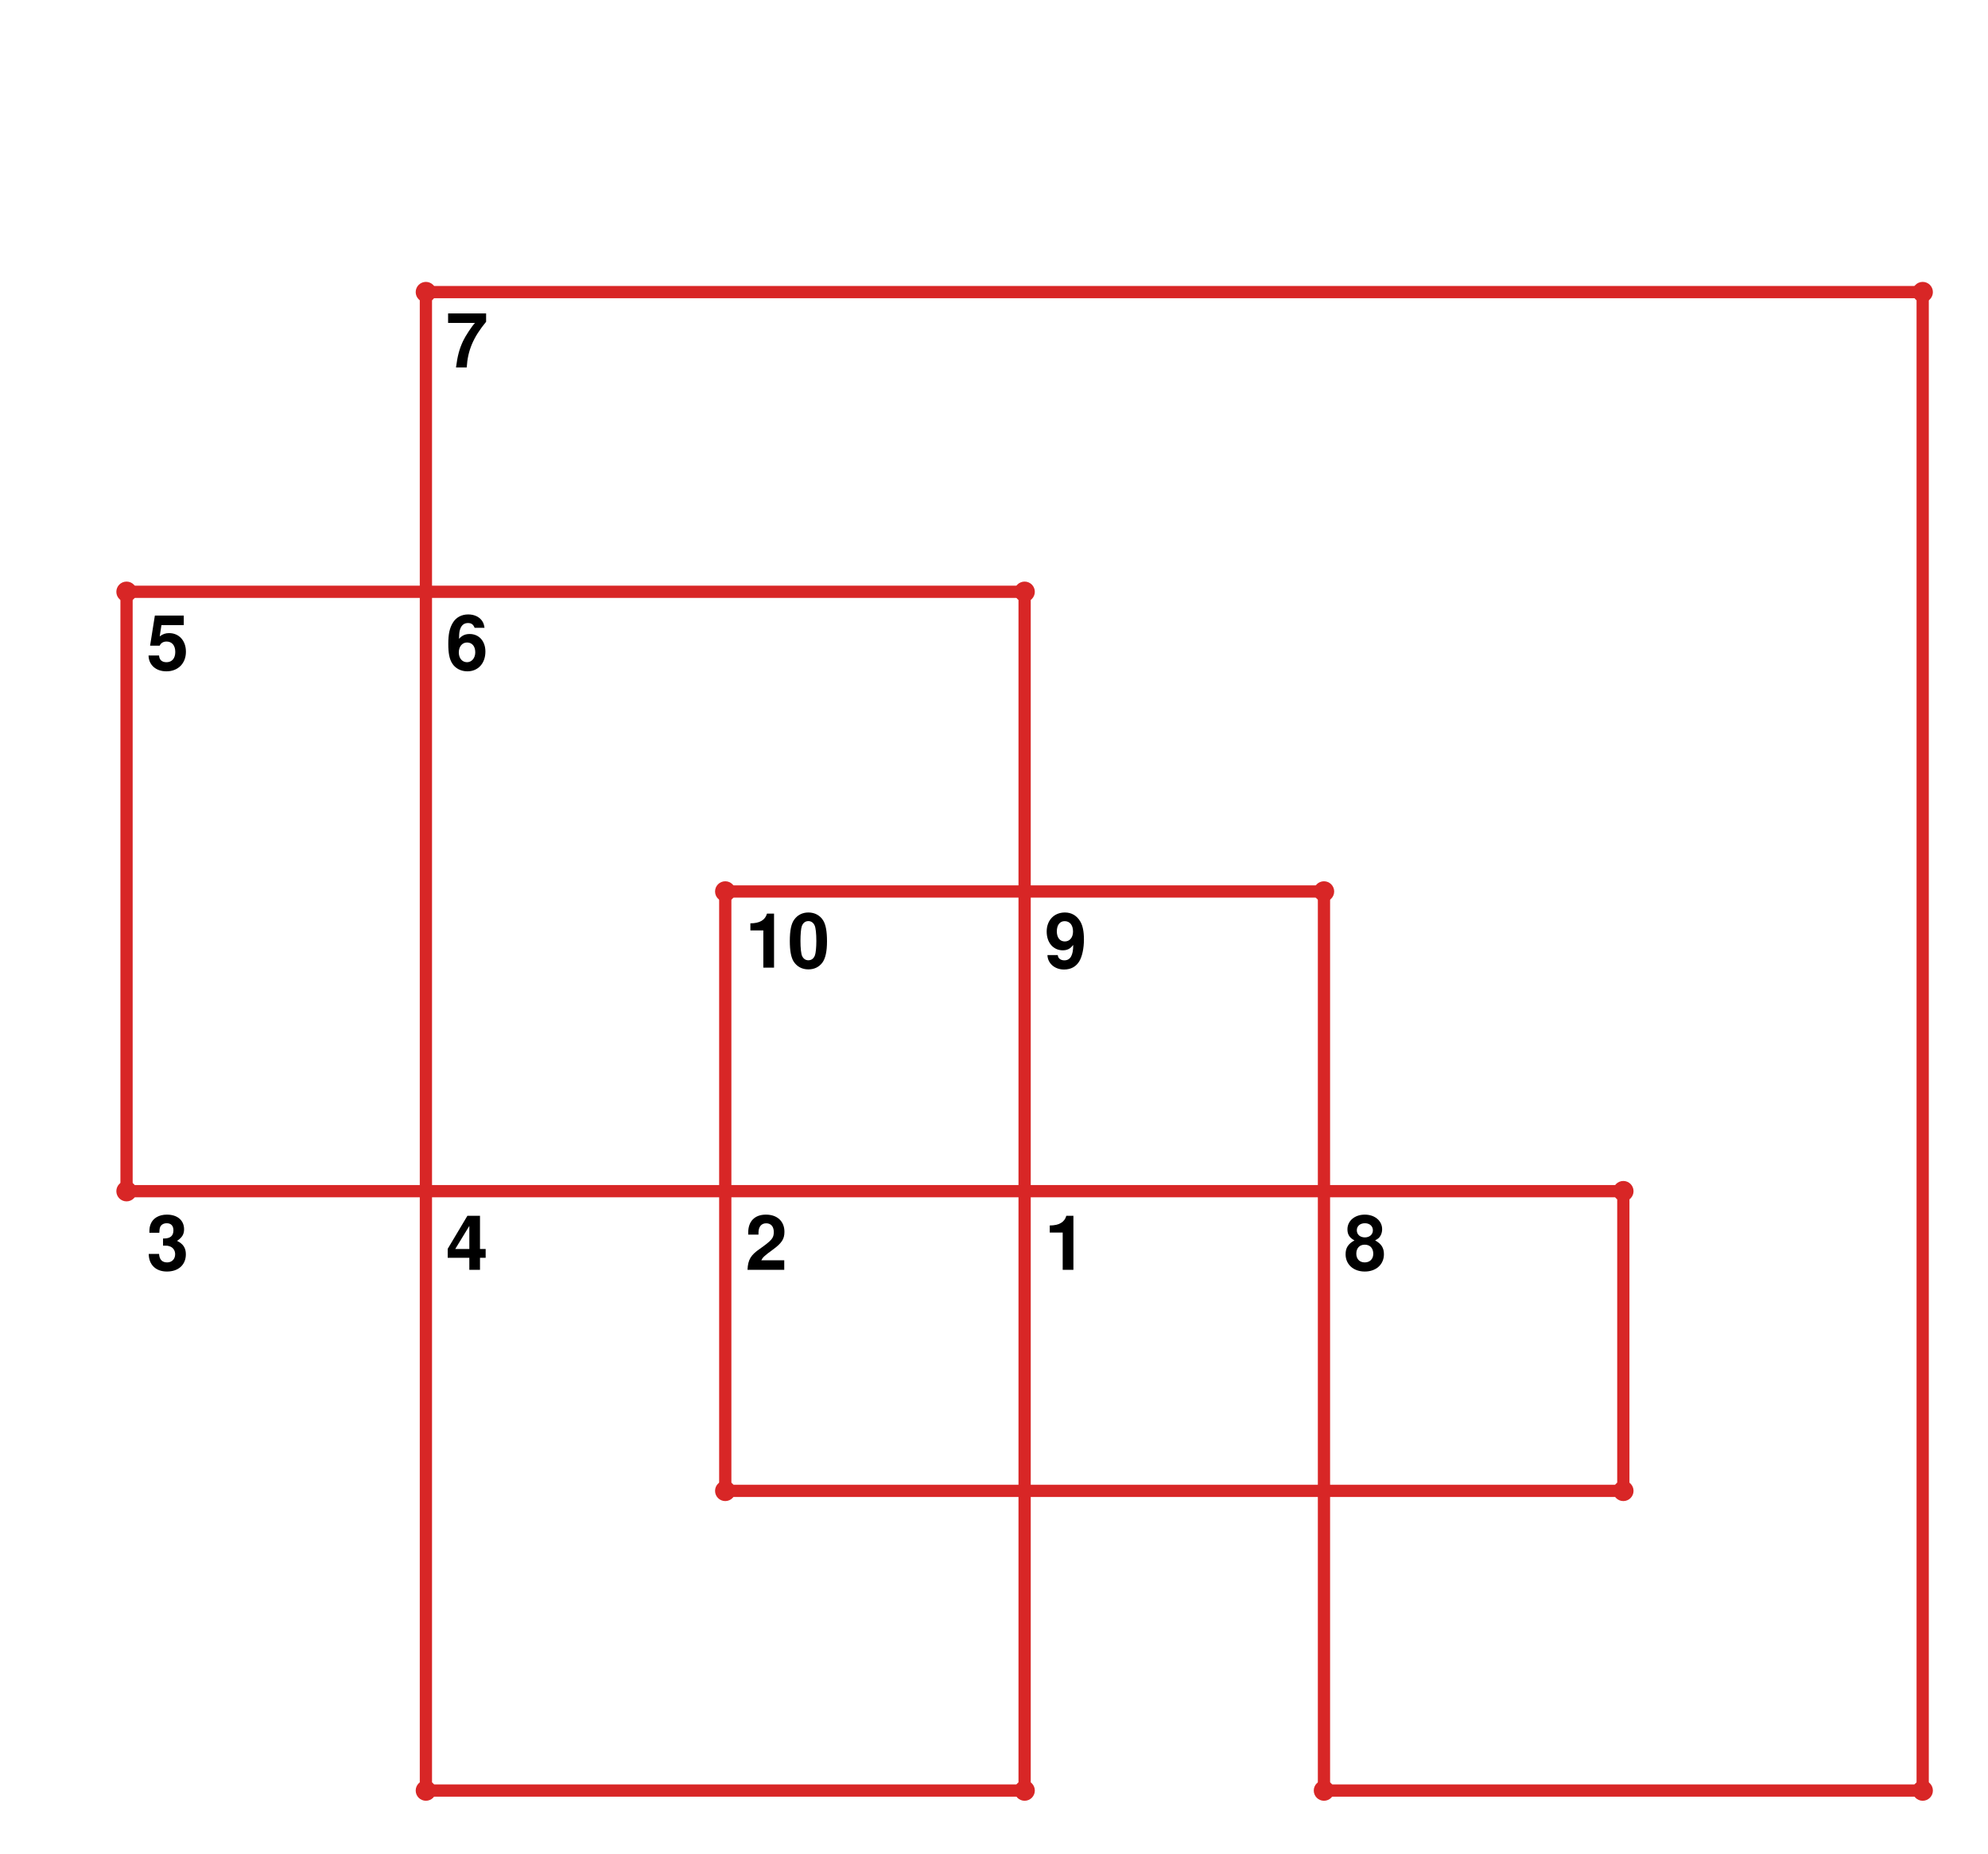
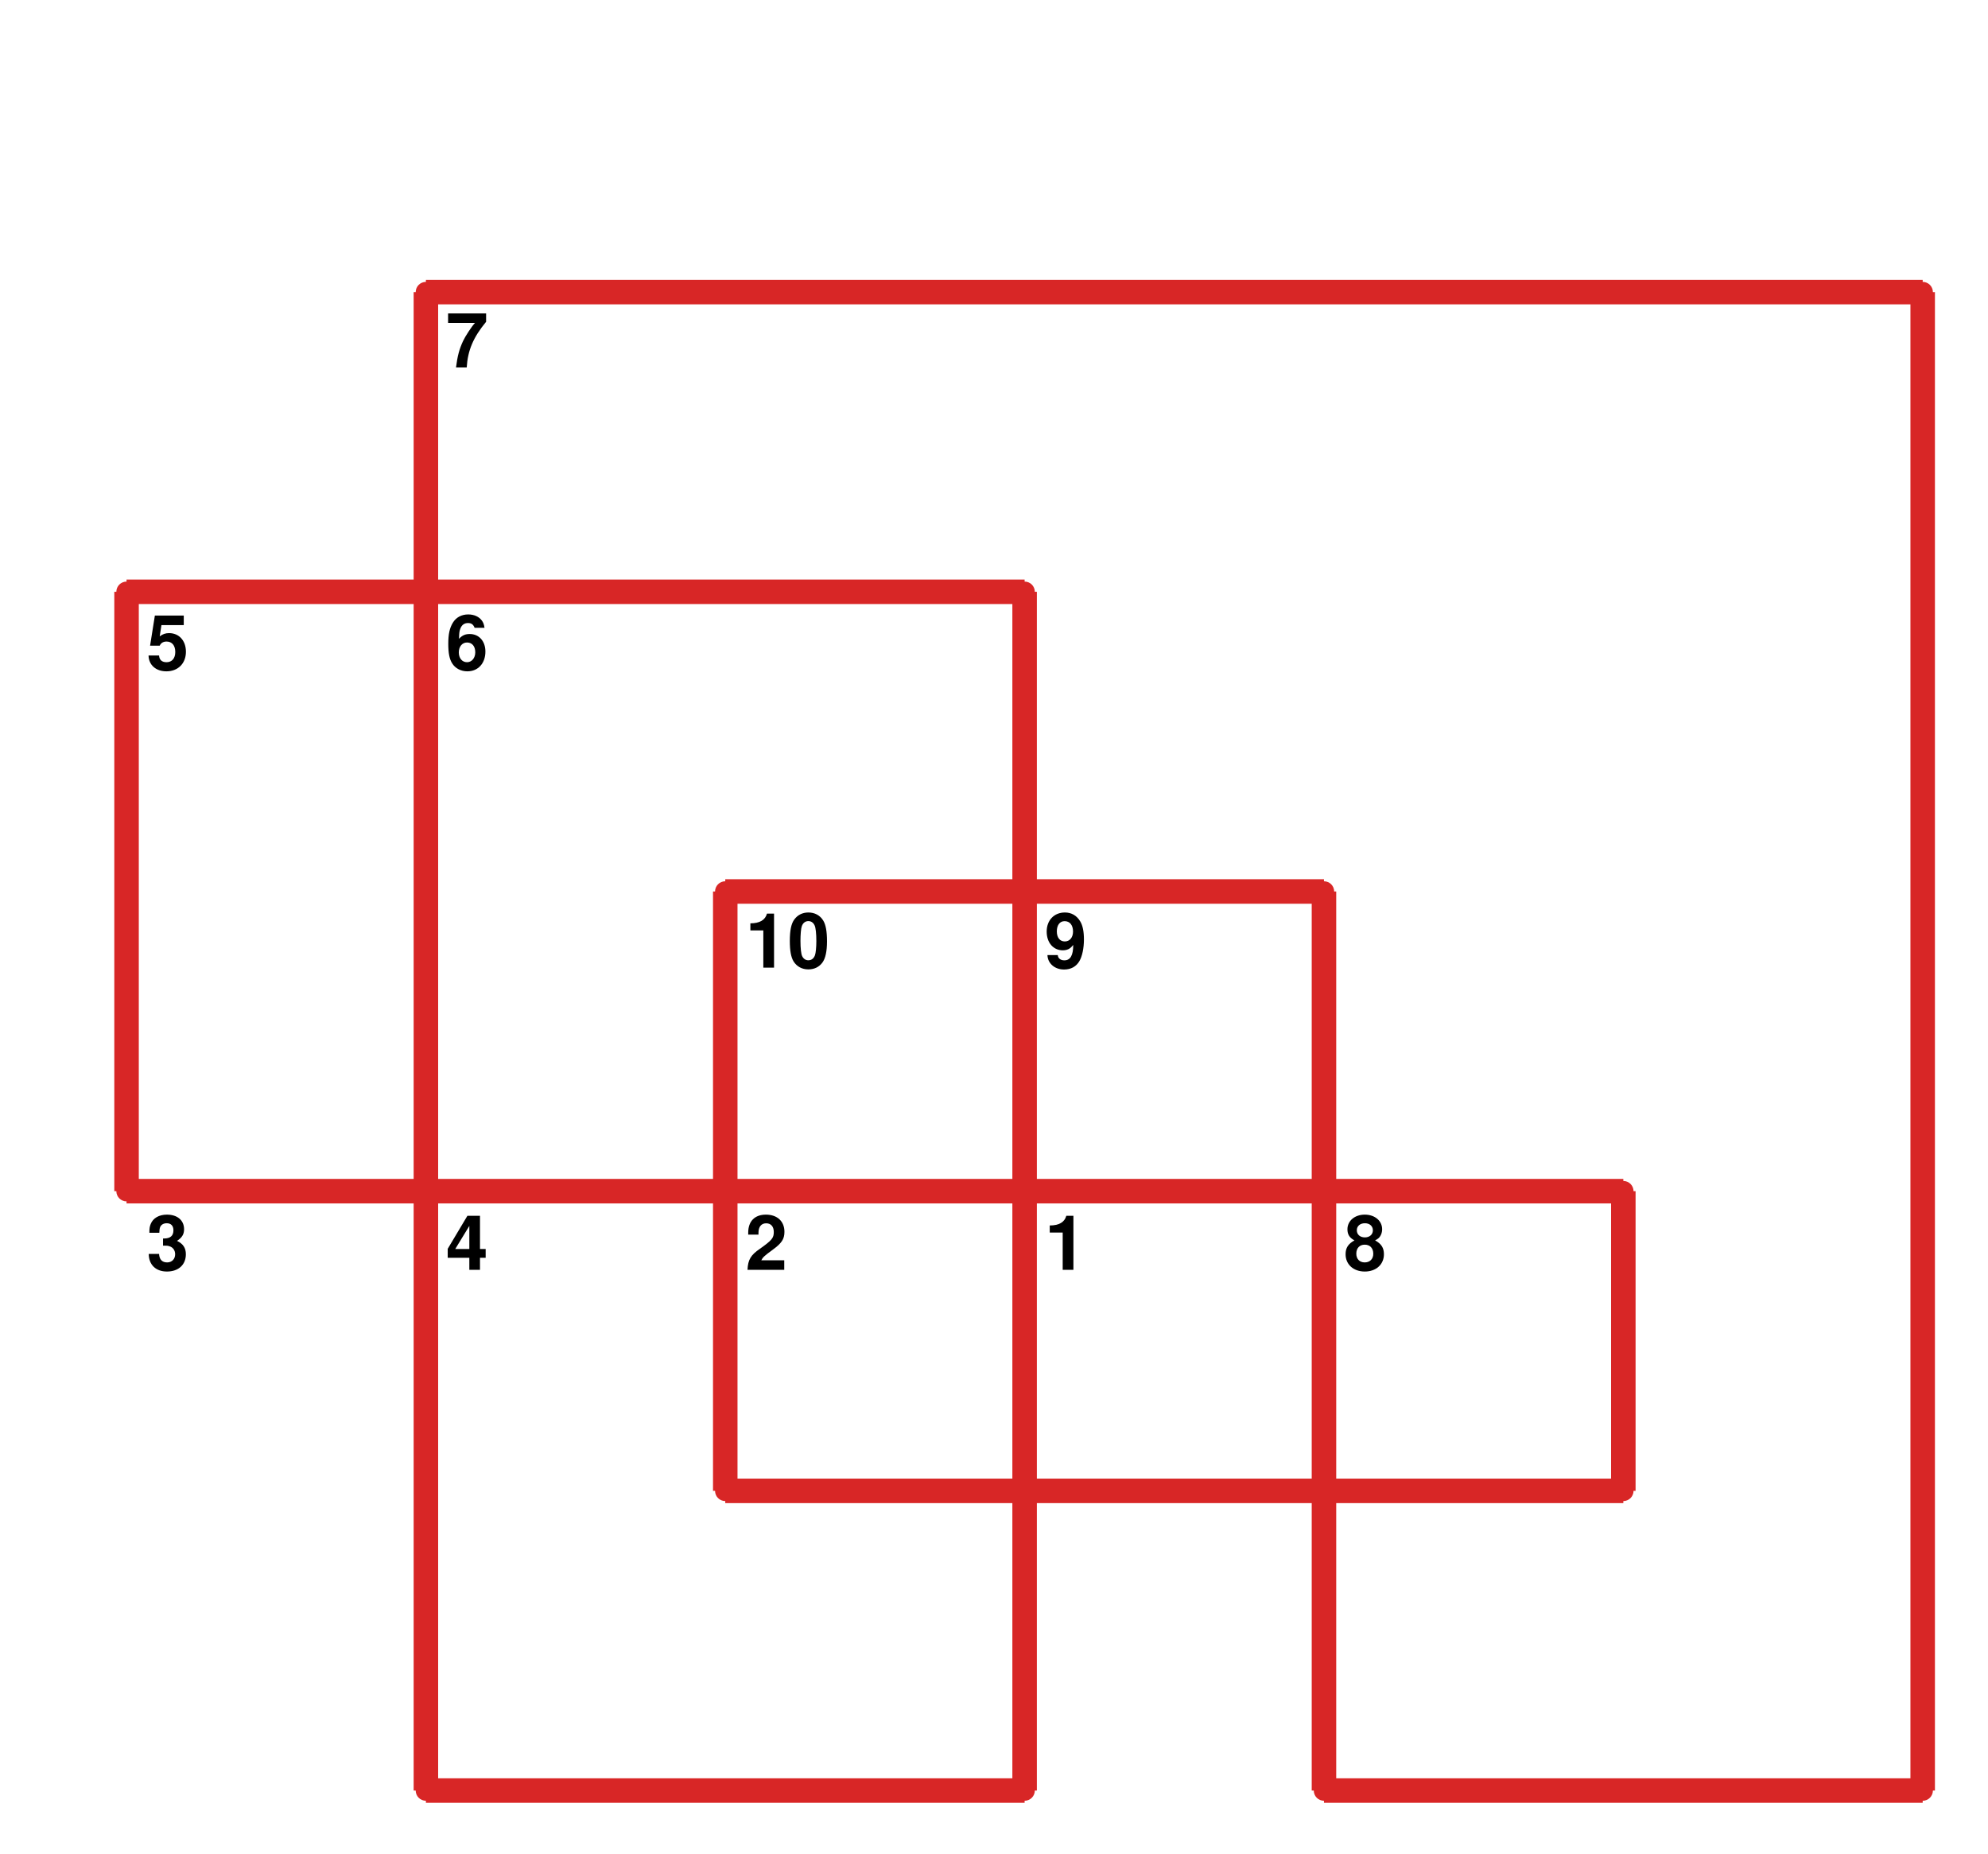
<svg xmlns="http://www.w3.org/2000/svg" width="487.000" height="454.000" viewBox="-1.000 -5.000 487.000 454.000">
  <circle cx="176.667" cy="360.14" r="2.0" stroke="#d82626" fill="#d82626" />
  <circle cx="396.667" cy="360.14" r="2.0" stroke="#d82626" fill="#d82626" />
  <circle cx="396.667" cy="286.74" r="2.0" stroke="#d82626" fill="#d82626" />
  <circle cx="30.0" cy="286.74" r="2.0" stroke="#d82626" fill="#d82626" />
  <circle cx="30.0" cy="139.94" r="2.0" stroke="#d82626" fill="#d82626" />
  <circle cx="250.0" cy="139.94" r="2.0" stroke="#d82626" fill="#d82626" />
  <circle cx="250.0" cy="433.54" r="2.0" stroke="#d82626" fill="#d82626" />
  <circle cx="103.333" cy="433.54" r="2.0" stroke="#d82626" fill="#d82626" />
  <circle cx="103.333" cy="66.54" r="2.0" stroke="#d82626" fill="#d82626" />
  <circle cx="470.0" cy="66.54" r="2.0" stroke="#d82626" fill="#d82626" />
  <circle cx="470.0" cy="433.54" r="2.0" stroke="#d82626" fill="#d82626" />
  <circle cx="323.333" cy="433.54" r="2.0" stroke="#d82626" fill="#d82626" />
  <circle cx="323.333" cy="213.34" r="2.0" stroke="#d82626" fill="#d82626" />
  <circle cx="176.667" cy="213.34" r="2.0" stroke="#d82626" fill="#d82626" />
-   <line x1="176.667" y1="360.14" x2="396.667" y2="360.14" stroke="#d82626" fill="none" stroke-width="3.0" />
-   <line x1="396.667" y1="360.14" x2="396.667" y2="286.74" stroke="#d82626" fill="none" stroke-width="3.0" />
-   <line x1="396.667" y1="286.74" x2="30.0" y2="286.74" stroke="#d82626" fill="none" stroke-width="3.0" />
-   <line x1="30.0" y1="286.74" x2="30.0" y2="139.94" stroke="#d82626" fill="none" stroke-width="3.0" />
-   <line x1="30.0" y1="139.94" x2="250.0" y2="139.94" stroke="#d82626" fill="none" stroke-width="3.0" />
-   <line x1="250.0" y1="139.94" x2="250.0" y2="433.54" stroke="#d82626" fill="none" stroke-width="3.0" />
-   <line x1="250.0" y1="433.54" x2="103.333" y2="433.54" stroke="#d82626" fill="none" stroke-width="3.0" />
-   <line x1="103.333" y1="433.54" x2="103.333" y2="66.54" stroke="#d82626" fill="none" stroke-width="3.0" />
-   <line x1="103.333" y1="66.54" x2="470.0" y2="66.54" stroke="#d82626" fill="none" stroke-width="3.0" />
-   <line x1="470.0" y1="66.54" x2="470.0" y2="433.54" stroke="#d82626" fill="none" stroke-width="3.0" />
-   <line x1="470.0" y1="433.54" x2="323.333" y2="433.54" stroke="#d82626" fill="none" stroke-width="3.0" />
-   <line x1="323.333" y1="433.54" x2="323.333" y2="213.34" stroke="#d82626" fill="none" stroke-width="3.0" />
-   <line x1="323.333" y1="213.34" x2="176.667" y2="213.34" stroke="#d82626" fill="none" stroke-width="3.0" />
-   <line x1="176.667" y1="213.34" x2="176.667" y2="360.14" stroke="#d82626" fill="none" stroke-width="3.0" />
+   <line x1="176.667" y1="360.14" x2="396.667" y2="360.14" stroke="#d82626" fill="none" stroke-width="6.0" />
+   <line x1="396.667" y1="360.14" x2="396.667" y2="286.74" stroke="#d82626" fill="none" stroke-width="6.0" />
+   <line x1="396.667" y1="286.74" x2="30.0" y2="286.74" stroke="#d82626" fill="none" stroke-width="6.0" />
+   <line x1="30.0" y1="286.74" x2="30.0" y2="139.94" stroke="#d82626" fill="none" stroke-width="6.0" />
+   <line x1="30.0" y1="139.94" x2="250.0" y2="139.94" stroke="#d82626" fill="none" stroke-width="6.0" />
+   <line x1="250.0" y1="139.94" x2="250.0" y2="433.54" stroke="#d82626" fill="none" stroke-width="6.0" />
+   <line x1="250.0" y1="433.54" x2="103.333" y2="433.54" stroke="#d82626" fill="none" stroke-width="6.0" />
+   <line x1="103.333" y1="433.54" x2="103.333" y2="66.54" stroke="#d82626" fill="none" stroke-width="6.0" />
+   <line x1="103.333" y1="66.54" x2="470.0" y2="66.54" stroke="#d82626" fill="none" stroke-width="6.0" />
+   <line x1="470.0" y1="66.54" x2="470.0" y2="433.54" stroke="#d82626" fill="none" stroke-width="6.0" />
+   <line x1="470.0" y1="433.54" x2="323.333" y2="433.54" stroke="#d82626" fill="none" stroke-width="6.0" />
+   <line x1="323.333" y1="433.54" x2="323.333" y2="213.34" stroke="#d82626" fill="none" stroke-width="6.0" />
+   <line x1="323.333" y1="213.34" x2="176.667" y2="213.34" stroke="#d82626" fill="none" stroke-width="6.0" />
+   <line x1="176.667" y1="213.34" x2="176.667" y2="360.14" stroke="#d82626" fill="none" stroke-width="6.0" />
  <text x="181.556" y="306" fill="#000" stroke-width="0.0" font-family="Nimbus Sans" font-size="14.0pt" font-weight="bold">2</text>
  <text x="108.222" y="306" fill="#000" stroke-width="0.0" font-family="Nimbus Sans" font-size="14.0pt" font-weight="bold">4</text>
  <text x="108.222" y="85" fill="#000" stroke-width="0.0" font-family="Nimbus Sans" font-size="14.0pt" font-weight="bold">7</text>
  <text x="328.222" y="306" fill="#000" stroke-width="0.0" font-family="Nimbus Sans" font-size="14.0pt" font-weight="bold">8</text>
  <text x="254.889" y="306" fill="#000" stroke-width="0.0" font-family="Nimbus Sans" font-size="14.0pt" font-weight="bold">1</text>
  <text x="34.889" y="306" fill="#000" stroke-width="0.0" font-family="Nimbus Sans" font-size="14.0pt" font-weight="bold">3</text>
  <text x="34.889" y="159" fill="#000" stroke-width="0.0" font-family="Nimbus Sans" font-size="14.0pt" font-weight="bold">5</text>
  <text x="108.222" y="159" fill="#000" stroke-width="0.0" font-family="Nimbus Sans" font-size="14.0pt" font-weight="bold">6</text>
  <text x="254.889" y="232" fill="#000" stroke-width="0.0" font-family="Nimbus Sans" font-size="14.0pt" font-weight="bold">9</text>
  <text x="181.556" y="232" fill="#000" stroke-width="0.0" font-family="Nimbus Sans" font-size="14.0pt" font-weight="bold">10</text>
</svg>
